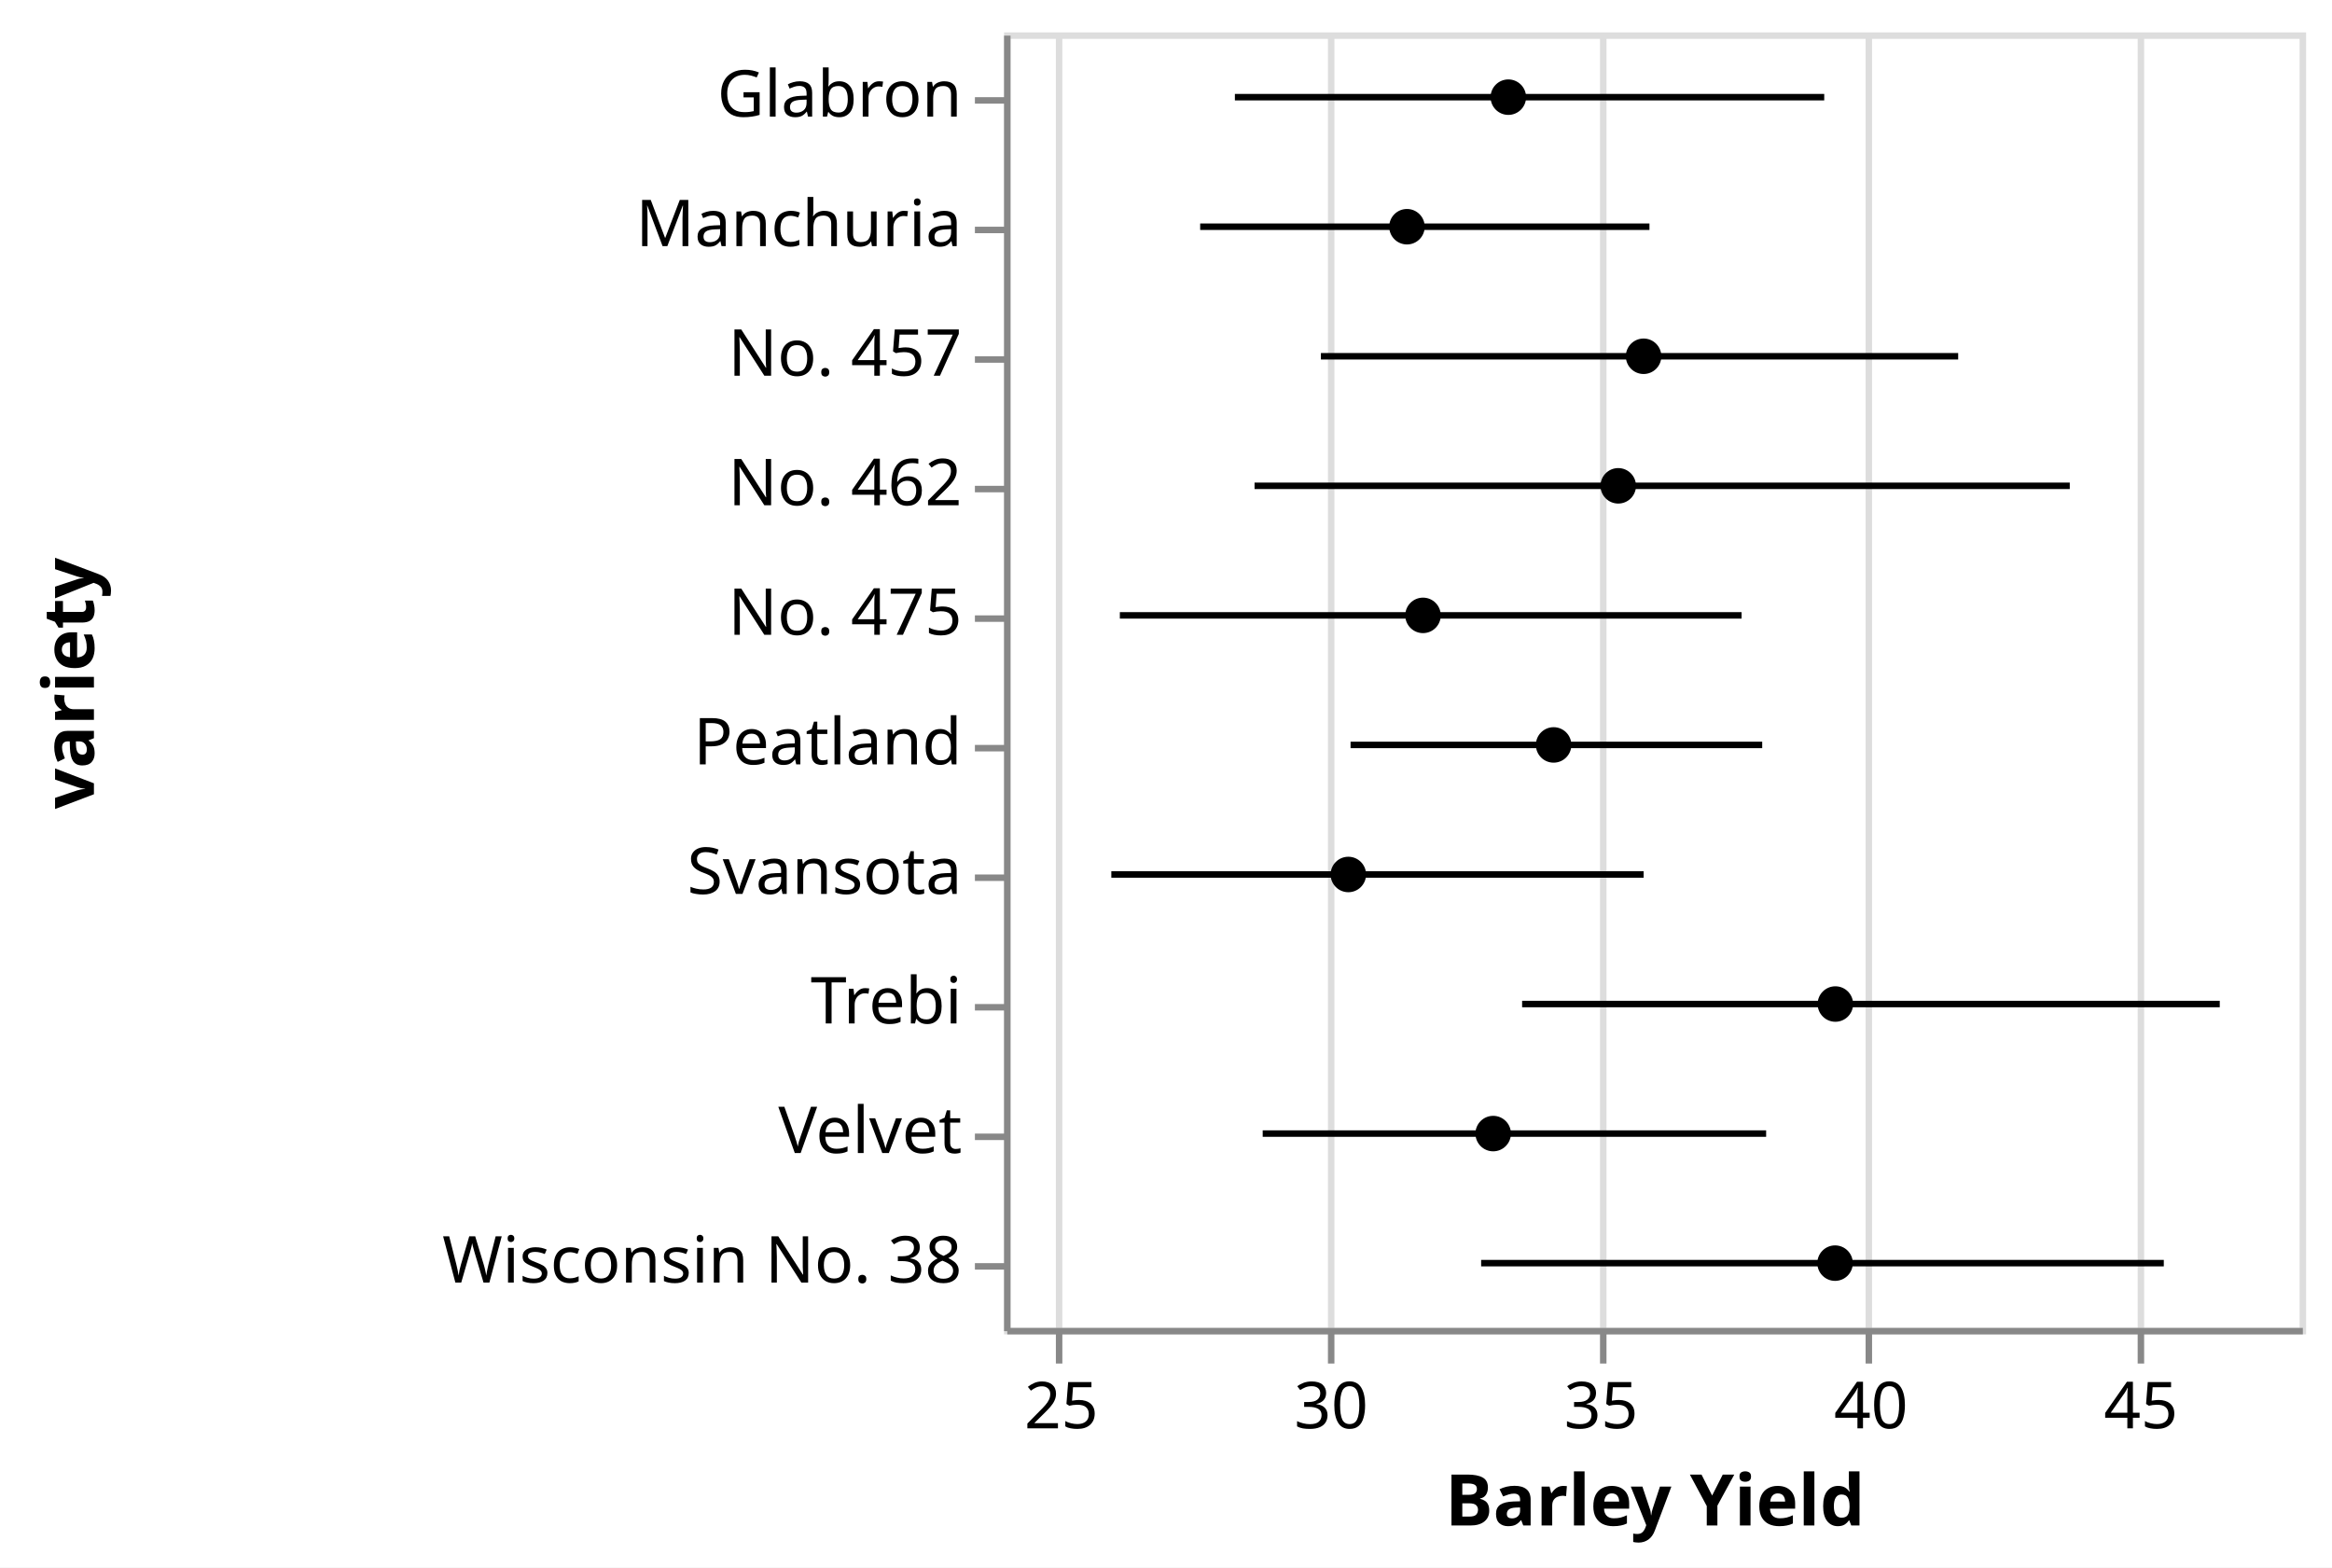
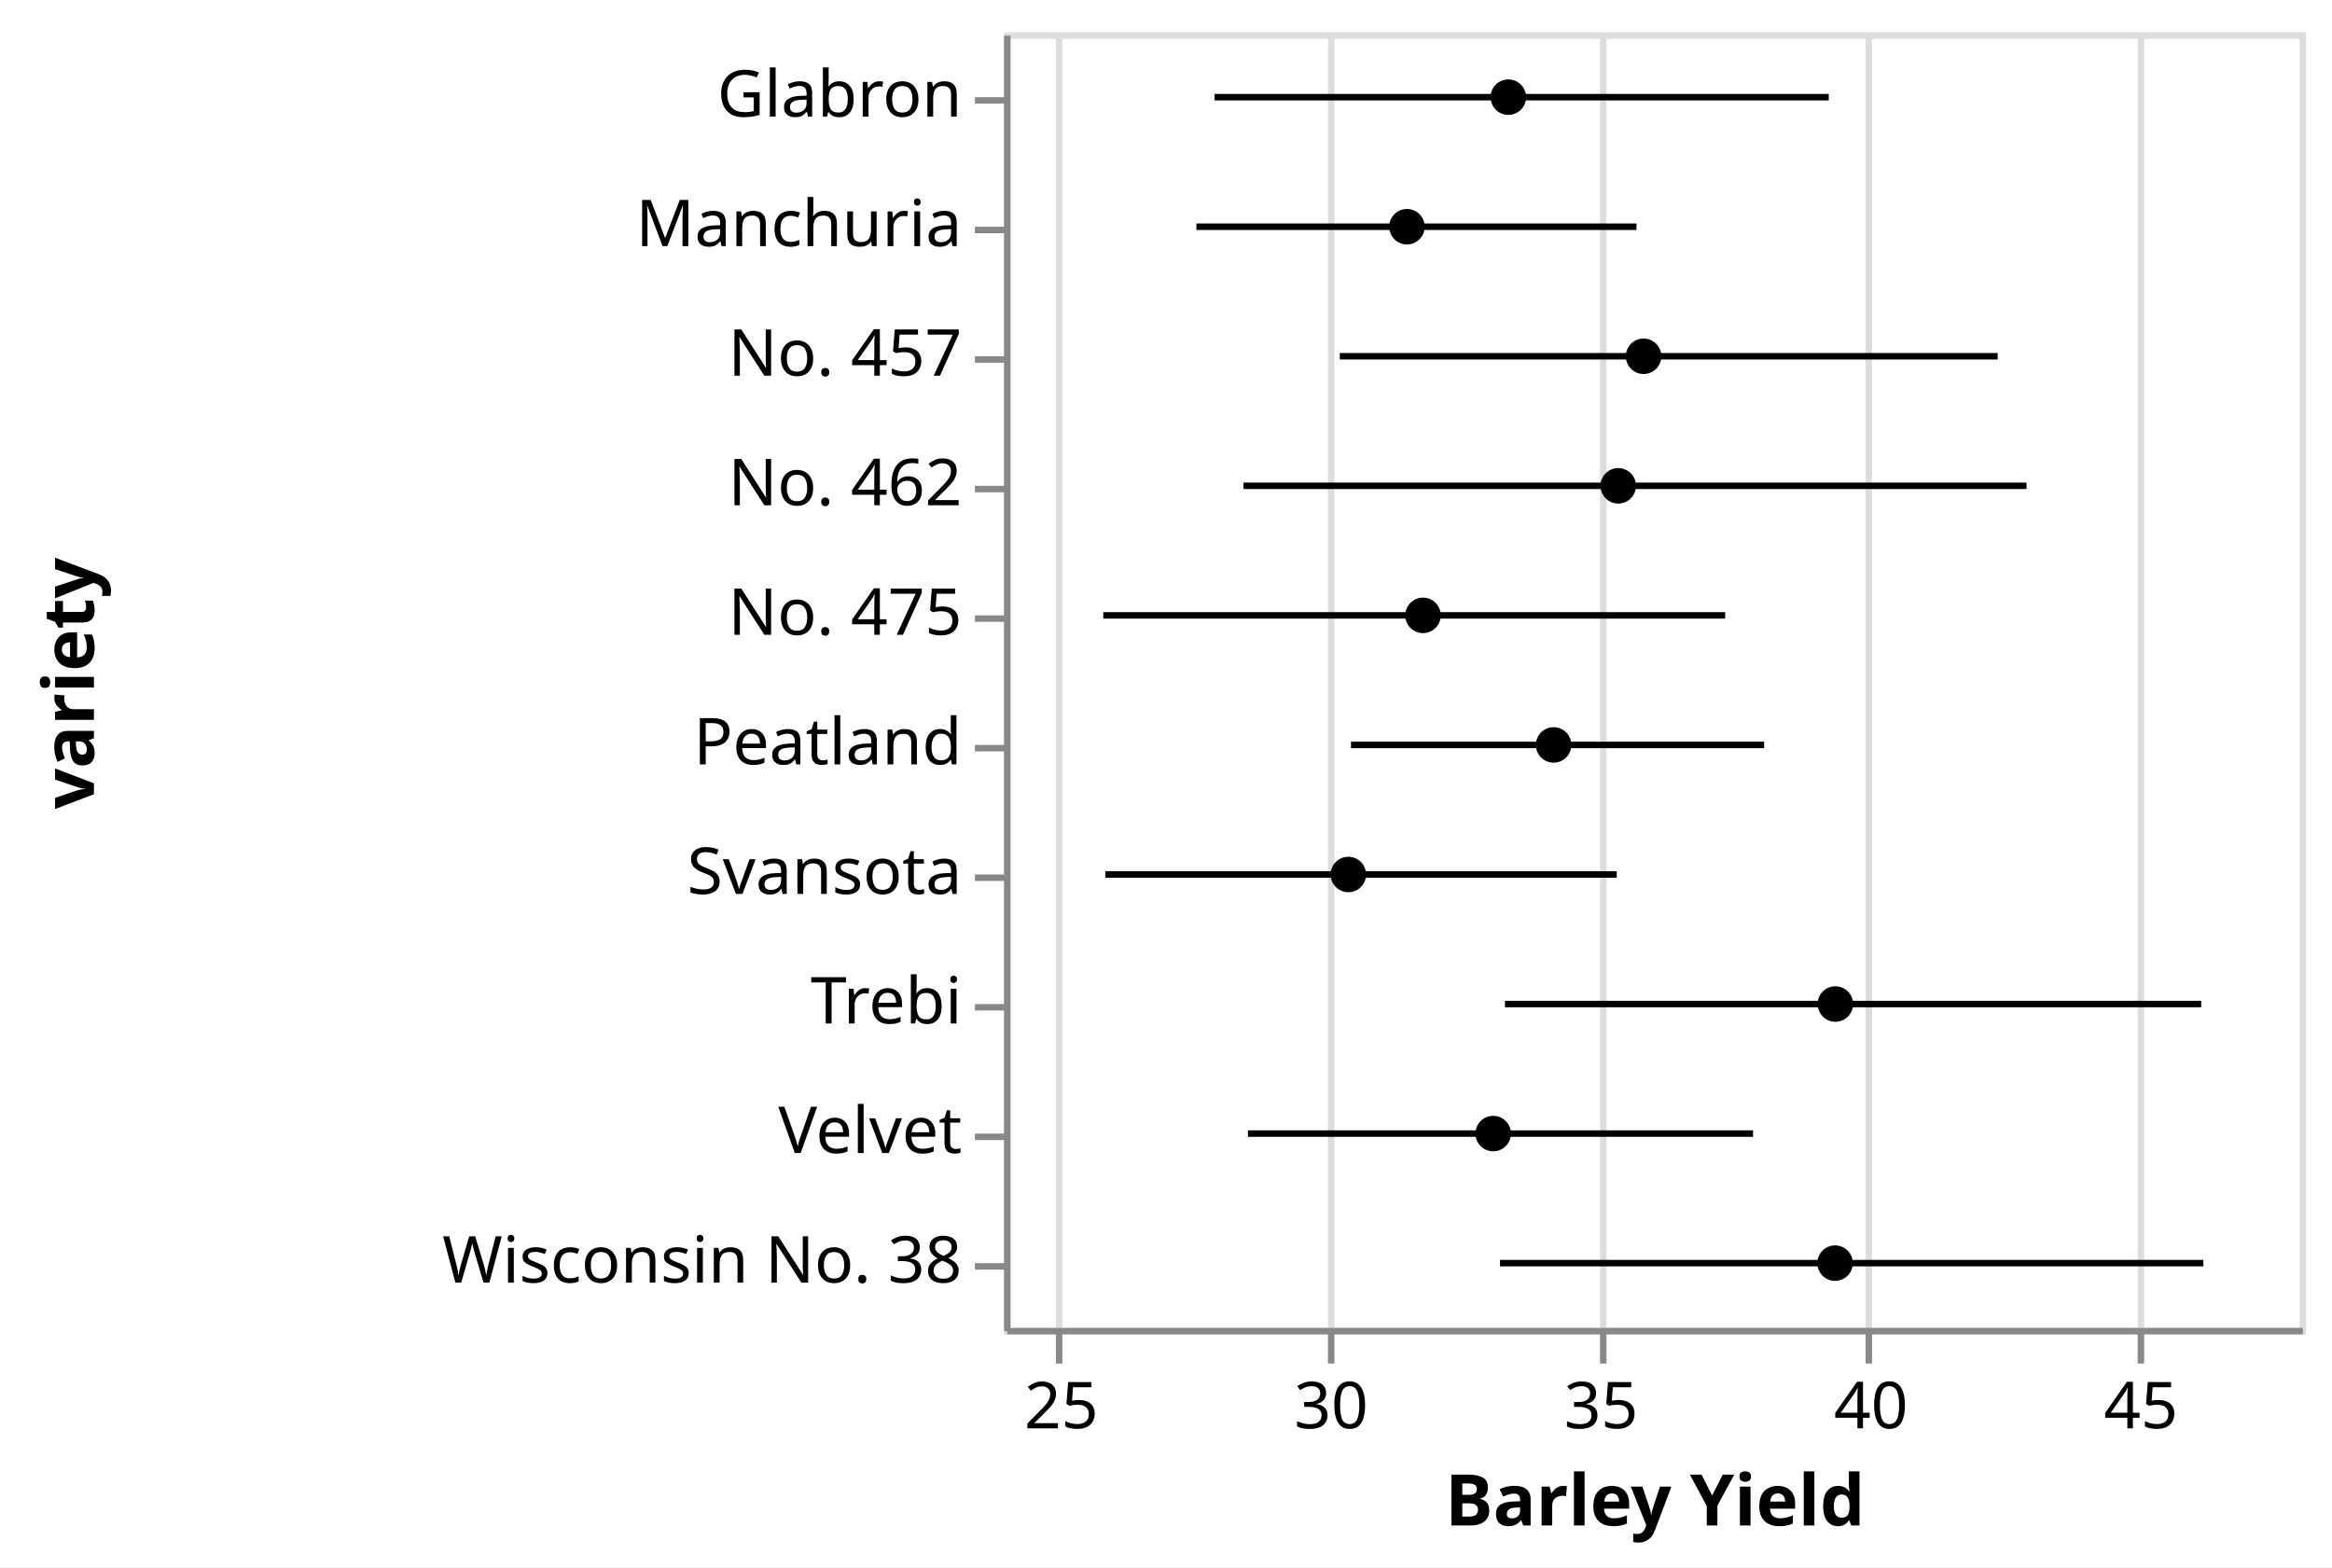
<svg xmlns="http://www.w3.org/2000/svg" version="1.1" class="marks" width="360" height="242" viewBox="0 0 360 242">
  <rect width="360" height="242" fill="white" />
  <g fill="none" stroke-miterlimit="10" transform="translate(155,5)">
    <g class="mark-group role-frame root" role="graphics-object" aria-roledescription="group mark container">
      <g transform="translate(0,0)">
        <path class="background" aria-hidden="true" d="M0.5,0.5h200v200h-200Z" stroke="#ddd" />
        <g>
          <g class="mark-group role-axis" aria-hidden="true">
            <g transform="translate(0.5,200.5)">
              <path class="background" aria-hidden="true" d="M0,0h0v0h0Z" pointer-events="none" />
              <g>
                <g class="mark-rule role-axis-grid" pointer-events="none">
                  <line transform="translate(8,0)" x2="0" y2="-200" stroke="#ddd" stroke-width="1" opacity="1" />
                  <line transform="translate(50,0)" x2="0" y2="-200" stroke="#ddd" stroke-width="1" opacity="1" />
                  <line transform="translate(92,0)" x2="0" y2="-200" stroke="#ddd" stroke-width="1" opacity="1" />
                  <line transform="translate(133,0)" x2="0" y2="-200" stroke="#ddd" stroke-width="1" opacity="1" />
                  <line transform="translate(175,0)" x2="0" y2="-200" stroke="#ddd" stroke-width="1" opacity="1" />
                </g>
              </g>
              <path class="foreground" aria-hidden="true" d="" pointer-events="none" display="none" />
            </g>
          </g>
          <g class="mark-group role-axis" role="graphics-symbol" aria-roledescription="axis" aria-label="X-axis titled 'Barley Yield' for a linear scale with values from 24 to 48">
            <g transform="translate(0.5,200.5)">
              <path class="background" aria-hidden="true" d="M0,0h0v0h0Z" pointer-events="none" />
              <g>
                <g class="mark-rule role-axis-tick" pointer-events="none">
                  <line transform="translate(8,0)" x2="0" y2="5" stroke="#888" stroke-width="1" opacity="1" />
                  <line transform="translate(50,0)" x2="0" y2="5" stroke="#888" stroke-width="1" opacity="1" />
                  <line transform="translate(92,0)" x2="0" y2="5" stroke="#888" stroke-width="1" opacity="1" />
                  <line transform="translate(133,0)" x2="0" y2="5" stroke="#888" stroke-width="1" opacity="1" />
                  <line transform="translate(175,0)" x2="0" y2="5" stroke="#888" stroke-width="1" opacity="1" />
                </g>
                <g class="mark-text role-axis-label" pointer-events="none">
                  <text text-anchor="middle" transform="translate(8.333333,15)" font-family="sans-serif" font-size="10px" fill="#000" opacity="1">25</text>
                  <text text-anchor="middle" transform="translate(50,15)" font-family="sans-serif" font-size="10px" fill="#000" opacity="1">30</text>
                  <text text-anchor="middle" transform="translate(91.66667,15)" font-family="sans-serif" font-size="10px" fill="#000" opacity="1">35</text>
                  <text text-anchor="middle" transform="translate(133.3333,15)" font-family="sans-serif" font-size="10px" fill="#000" opacity="1">40</text>
                  <text text-anchor="middle" transform="translate(175,15)" font-family="sans-serif" font-size="10px" fill="#000" opacity="1">45</text>
                </g>
                <g class="mark-rule role-axis-domain" pointer-events="none">
                  <line transform="translate(0,0)" x2="200" y2="0" stroke="#888" stroke-width="1" opacity="1" />
                </g>
                <g class="mark-text role-axis-title" pointer-events="none">
                  <text text-anchor="middle" transform="translate(100,30)" font-family="sans-serif" font-size="11px" font-weight="bold" fill="#000" opacity="1">Barley Yield</text>
                </g>
              </g>
              <path class="foreground" aria-hidden="true" d="" pointer-events="none" display="none" />
            </g>
          </g>
          <g class="mark-group role-axis" role="graphics-symbol" aria-roledescription="axis" aria-label="Y-axis titled 'variety' for a discrete scale with 10 values: Glabron, Manchuria, No. 457, No. 462, No. 475, ending with Wisconsin No. 38">
            <g transform="translate(0.5,0.5)">
              <path class="background" aria-hidden="true" d="M0,0h0v0h0Z" pointer-events="none" />
              <g>
                <g class="mark-rule role-axis-tick" pointer-events="none">
                  <line transform="translate(0,10)" x2="-5" y2="0" stroke="#888" stroke-width="1" opacity="1" />
                  <line transform="translate(0,30)" x2="-5" y2="0" stroke="#888" stroke-width="1" opacity="1" />
                  <line transform="translate(0,50)" x2="-5" y2="0" stroke="#888" stroke-width="1" opacity="1" />
                  <line transform="translate(0,70)" x2="-5" y2="0" stroke="#888" stroke-width="1" opacity="1" />
                  <line transform="translate(0,90)" x2="-5" y2="0" stroke="#888" stroke-width="1" opacity="1" />
                  <line transform="translate(0,110)" x2="-5" y2="0" stroke="#888" stroke-width="1" opacity="1" />
                  <line transform="translate(0,130)" x2="-5" y2="0" stroke="#888" stroke-width="1" opacity="1" />
                  <line transform="translate(0,150)" x2="-5" y2="0" stroke="#888" stroke-width="1" opacity="1" />
                  <line transform="translate(0,170)" x2="-5" y2="0" stroke="#888" stroke-width="1" opacity="1" />
                  <line transform="translate(0,190)" x2="-5" y2="0" stroke="#888" stroke-width="1" opacity="1" />
                </g>
                <g class="mark-text role-axis-label" pointer-events="none">
                  <text text-anchor="end" transform="translate(-7,12.5)" font-family="sans-serif" font-size="10px" fill="#000" opacity="1">Glabron</text>
                  <text text-anchor="end" transform="translate(-7,32.5)" font-family="sans-serif" font-size="10px" fill="#000" opacity="1">Manchuria</text>
                  <text text-anchor="end" transform="translate(-7,52.5)" font-family="sans-serif" font-size="10px" fill="#000" opacity="1">No. 457</text>
                  <text text-anchor="end" transform="translate(-7,72.5)" font-family="sans-serif" font-size="10px" fill="#000" opacity="1">No. 462</text>
                  <text text-anchor="end" transform="translate(-7,92.5)" font-family="sans-serif" font-size="10px" fill="#000" opacity="1">No. 475</text>
                  <text text-anchor="end" transform="translate(-7,112.5)" font-family="sans-serif" font-size="10px" fill="#000" opacity="1">Peatland</text>
                  <text text-anchor="end" transform="translate(-7,132.5)" font-family="sans-serif" font-size="10px" fill="#000" opacity="1">Svansota</text>
                  <text text-anchor="end" transform="translate(-7,152.5)" font-family="sans-serif" font-size="10px" fill="#000" opacity="1">Trebi</text>
                  <text text-anchor="end" transform="translate(-7,172.5)" font-family="sans-serif" font-size="10px" fill="#000" opacity="1">Velvet</text>
                  <text text-anchor="end" transform="translate(-7,192.5)" font-family="sans-serif" font-size="10px" fill="#000" opacity="1">Wisconsin No. 38</text>
                </g>
                <g class="mark-rule role-axis-domain" pointer-events="none">
                  <line transform="translate(0,0)" x2="0" y2="200" stroke="#888" stroke-width="1" opacity="1" />
                </g>
                <g class="mark-text role-axis-title" pointer-events="none">
                  <text text-anchor="middle" transform="translate(-139,100) rotate(-90) translate(0,-2)" font-family="sans-serif" font-size="11px" font-weight="bold" fill="#000" opacity="1">variety</text>
                </g>
              </g>
              <path class="foreground" aria-hidden="true" d="" pointer-events="none" display="none" />
            </g>
          </g>
          <g class="mark-symbol role-mark layer_0_marks" role="graphics-object" aria-roledescription="symbol mark container">
            <path aria-label="Barley Yield: 31.46389; variety: Manchuria" role="graphics-symbol" aria-roledescription="point" transform="translate(62.19908,30)" d="M2.739,0A2.739,2.739,0,1,1,-2.739,0A2.739,2.739,0,1,1,2.739,0" fill="black" stroke-width="2" />
            <path aria-label="Barley Yield: 33.3416658333; variety: Glabron" role="graphics-symbol" aria-roledescription="point" transform="translate(77.84722,10)" d="M2.739,0A2.739,2.739,0,1,1,-2.739,0A2.739,2.739,0,1,1,2.739,0" fill="black" stroke-width="2" />
            <path aria-label="Barley Yield: 30.3777775; variety: Svansota" role="graphics-symbol" aria-roledescription="point" transform="translate(53.14815,130)" d="M2.739,0A2.739,2.739,0,1,1,-2.739,0A2.739,2.739,0,1,1,2.739,0" fill="black" stroke-width="2" />
            <path aria-label="Barley Yield: 33.0611091667; variety: Velvet" role="graphics-symbol" aria-roledescription="point" transform="translate(75.50924,170)" d="M2.739,0A2.739,2.739,0,1,1,-2.739,0A2.739,2.739,0,1,1,2.739,0" fill="black" stroke-width="2" />
            <path aria-label="Barley Yield: 39.3999933333; variety: Trebi" role="graphics-symbol" aria-roledescription="point" transform="translate(128.3333,150)" d="M2.739,0A2.739,2.739,0,1,1,-2.739,0A2.739,2.739,0,1,1,2.739,0" fill="black" stroke-width="2" />
            <path aria-label="Barley Yield: 35.8472241667; variety: No. 457" role="graphics-symbol" aria-roledescription="point" transform="translate(98.72687,50)" d="M2.739,0A2.739,2.739,0,1,1,-2.739,0A2.739,2.739,0,1,1,2.739,0" fill="black" stroke-width="2" />
            <path aria-label="Barley Yield: 35.3777808333; variety: No. 462" role="graphics-symbol" aria-roledescription="point" transform="translate(94.81484,70)" d="M2.739,0A2.739,2.739,0,1,1,-2.739,0A2.739,2.739,0,1,1,2.739,0" fill="black" stroke-width="2" />
            <path aria-label="Barley Yield: 34.1805558333; variety: Peatland" role="graphics-symbol" aria-roledescription="point" transform="translate(84.83797,110)" d="M2.739,0A2.739,2.739,0,1,1,-2.739,0A2.739,2.739,0,1,1,2.739,0" fill="black" stroke-width="2" />
            <path aria-label="Barley Yield: 31.7611108333; variety: No. 475" role="graphics-symbol" aria-roledescription="point" transform="translate(64.67592,90)" d="M2.739,0A2.739,2.739,0,1,1,-2.739,0A2.739,2.739,0,1,1,2.739,0" fill="black" stroke-width="2" />
            <path aria-label="Barley Yield: 39.3944458333; variety: Wisconsin No. 38" role="graphics-symbol" aria-roledescription="point" transform="translate(128.287,190)" d="M2.739,0A2.739,2.739,0,1,1,-2.739,0A2.739,2.739,0,1,1,2.739,0" fill="black" stroke-width="2" />
          </g>
          <g class="mark-rule role-mark layer_1_marks" role="graphics-object" aria-roledescription="rule mark container">
-             <line aria-label="Barley Yield: 27.6330547708; variety: Manchuria; upper_yield: 35.955833625; Ci1 of yield: 35.955833625; Ci0 of yield: 27.6330547708; Mean of yield: 31.46389" role="graphics-symbol" aria-roledescription="errorbar" transform="translate(30.27546,30)" x2="69.356" y2="0" stroke="black" />
-             <line aria-label="Barley Yield: 28.2761116042; variety: Glabron; upper_yield: 39.1936086667; Ci1 of yield: 39.1936086667; Ci0 of yield: 28.2761116042; Mean of yield: 33.3416658333" role="graphics-symbol" aria-roledescription="errorbar" transform="translate(35.63426,10)" x2="90.979" y2="0" stroke="black" />
-             <line aria-label="Barley Yield: 25.9871522292; variety: Svansota; upper_yield: 35.8481260833; Ci1 of yield: 35.8481260833; Ci0 of yield: 25.9871522292; Mean of yield: 30.3777775" role="graphics-symbol" aria-roledescription="errorbar" transform="translate(16.5596,130)" x2="82.175" y2="0" stroke="black" />
-             <line aria-label="Barley Yield: 28.7913177708; variety: Velvet; upper_yield: 38.1174975208; Ci1 of yield: 38.1174975208; Ci0 of yield: 28.7913177708; Mean of yield: 33.0611091667" role="graphics-symbol" aria-roledescription="errorbar" transform="translate(39.92765,170)" x2="77.718" y2="0" stroke="black" />
-             <line aria-label="Barley Yield: 33.59708275; variety: Trebi; upper_yield: 46.5205446042; Ci1 of yield: 46.5205446042; Ci0 of yield: 33.59708275; Mean of yield: 39.3999933333" role="graphics-symbol" aria-roledescription="errorbar" transform="translate(79.97569,150)" x2="107.696" y2="0" stroke="black" />
-             <line aria-label="Barley Yield: 29.8695861042; variety: No. 457; upper_yield: 41.6750008542; Ci1 of yield: 41.6750008542; Ci0 of yield: 29.8695861042; Mean of yield: 35.8472241667" role="graphics-symbol" aria-roledescription="errorbar" transform="translate(48.91322,50)" x2="98.378" y2="0" stroke="black" />
-             <line aria-label="Barley Yield: 28.6404869583; variety: No. 462; upper_yield: 43.742164625; Ci1 of yield: 43.742164625; Ci0 of yield: 28.6404869583; Mean of yield: 35.3777808333" role="graphics-symbol" aria-roledescription="errorbar" transform="translate(38.67072,70)" x2="125.847" y2="0" stroke="black" />
-             <line aria-label="Barley Yield: 30.4189581042; variety: Peatland; upper_yield: 38.0446508542; Ci1 of yield: 38.0446508542; Ci0 of yield: 30.4189581042; Mean of yield: 34.1805558333" role="graphics-symbol" aria-roledescription="errorbar" transform="translate(53.49132,110)" x2="63.547" y2="0" stroke="black" />
-             <line aria-label="Barley Yield: 26.1451391458; variety: No. 475; upper_yield: 37.6624997292; Ci1 of yield: 37.6624997292; Ci0 of yield: 26.1451391458; Mean of yield: 31.7611108333" role="graphics-symbol" aria-roledescription="errorbar" transform="translate(17.87616,90)" x2="95.978" y2="0" stroke="black" />
-             <line aria-label="Barley Yield: 32.8378475208; variety: Wisconsin No. 38; upper_yield: 45.4840294167; Ci1 of yield: 45.4840294167; Ci0 of yield: 32.8378475208; Mean of yield: 39.3944458333" role="graphics-symbol" aria-roledescription="errorbar" transform="translate(73.64873,190)" x2="105.385" y2="0" stroke="black" />
+             <line aria-label="Barley Yield: 27.563196375; variety: Manchuria; upper_yield: 35.7154880625; Ci1 of yield: 35.7154880625; Ci0 of yield: 27.563196375; Mean of yield: 31.46389" role="graphics-symbol" aria-roledescription="errorbar" transform="translate(29.6933,30)" x2="67.936" y2="0" stroke="black" />
+             <line aria-label="Barley Yield: 27.8996519792; variety: Glabron; upper_yield: 39.277567; Ci1 of yield: 39.277567; Ci0 of yield: 27.8996519792; Mean of yield: 33.3416658333" role="graphics-symbol" aria-roledescription="errorbar" transform="translate(32.4971,10)" x2="94.816" y2="0" stroke="black" />
+             <line aria-label="Barley Yield: 25.8775683125; variety: Svansota; upper_yield: 35.3501405; Ci1 of yield: 35.3501405; Ci0 of yield: 25.8775683125; Mean of yield: 30.3777775" role="graphics-symbol" aria-roledescription="errorbar" transform="translate(15.6464,130)" x2="78.938" y2="0" stroke="black" />
+             <line aria-label="Barley Yield: 28.5180536458; variety: Velvet; upper_yield: 37.8750675208; Ci1 of yield: 37.8750675208; Ci0 of yield: 28.5180536458; Mean of yield: 33.0611091667" role="graphics-symbol" aria-roledescription="errorbar" transform="translate(37.65045,170)" x2="77.975" y2="0" stroke="black" />
+             <line aria-label="Barley Yield: 33.2797199583; variety: Trebi; upper_yield: 46.1770032917; Ci1 of yield: 46.1770032917; Ci0 of yield: 33.2797199583; Mean of yield: 39.3999933333" role="graphics-symbol" aria-roledescription="errorbar" transform="translate(77.331,150)" x2="107.477" y2="0" stroke="black" />
+             <line aria-label="Barley Yield: 30.2194472292; variety: No. 457; upper_yield: 42.4064586458; Ci1 of yield: 42.4064586458; Ci0 of yield: 30.2194472292; Mean of yield: 35.8472241667" role="graphics-symbol" aria-roledescription="errorbar" transform="translate(51.82873,50)" x2="101.558" y2="0" stroke="black" />
+             <line aria-label="Barley Yield: 28.4352783542; variety: No. 462; upper_yield: 42.9409138333; Ci1 of yield: 42.9409138333; Ci0 of yield: 28.4352783542; Mean of yield: 35.3777808333" role="graphics-symbol" aria-roledescription="errorbar" transform="translate(36.96065,70)" x2="120.88" y2="0" stroke="black" />
+             <line aria-label="Barley Yield: 30.4268763958; variety: Peatland; upper_yield: 38.0804849792; Ci1 of yield: 38.0804849792; Ci0 of yield: 30.4268763958; Mean of yield: 34.1805558333" role="graphics-symbol" aria-roledescription="errorbar" transform="translate(53.5573,110)" x2="63.78" y2="0" stroke="black" />
+             <line aria-label="Barley Yield: 25.8381906667; variety: No. 475; upper_yield: 37.3586102708; Ci1 of yield: 37.3586102708; Ci0 of yield: 25.8381906667; Mean of yield: 31.7611108333" role="graphics-symbol" aria-roledescription="errorbar" transform="translate(15.31826,90)" x2="96.003" y2="0" stroke="black" />
+             <line aria-label="Barley Yield: 33.1872943958; variety: Wisconsin No. 38; upper_yield: 46.2173635833; Ci1 of yield: 46.2173635833; Ci0 of yield: 33.1872943958; Mean of yield: 39.3944458333" role="graphics-symbol" aria-roledescription="errorbar" transform="translate(76.56079,190)" x2="108.584" y2="0" stroke="black" />
          </g>
        </g>
        <path class="foreground" aria-hidden="true" d="" display="none" />
      </g>
    </g>
  </g>
</svg>
